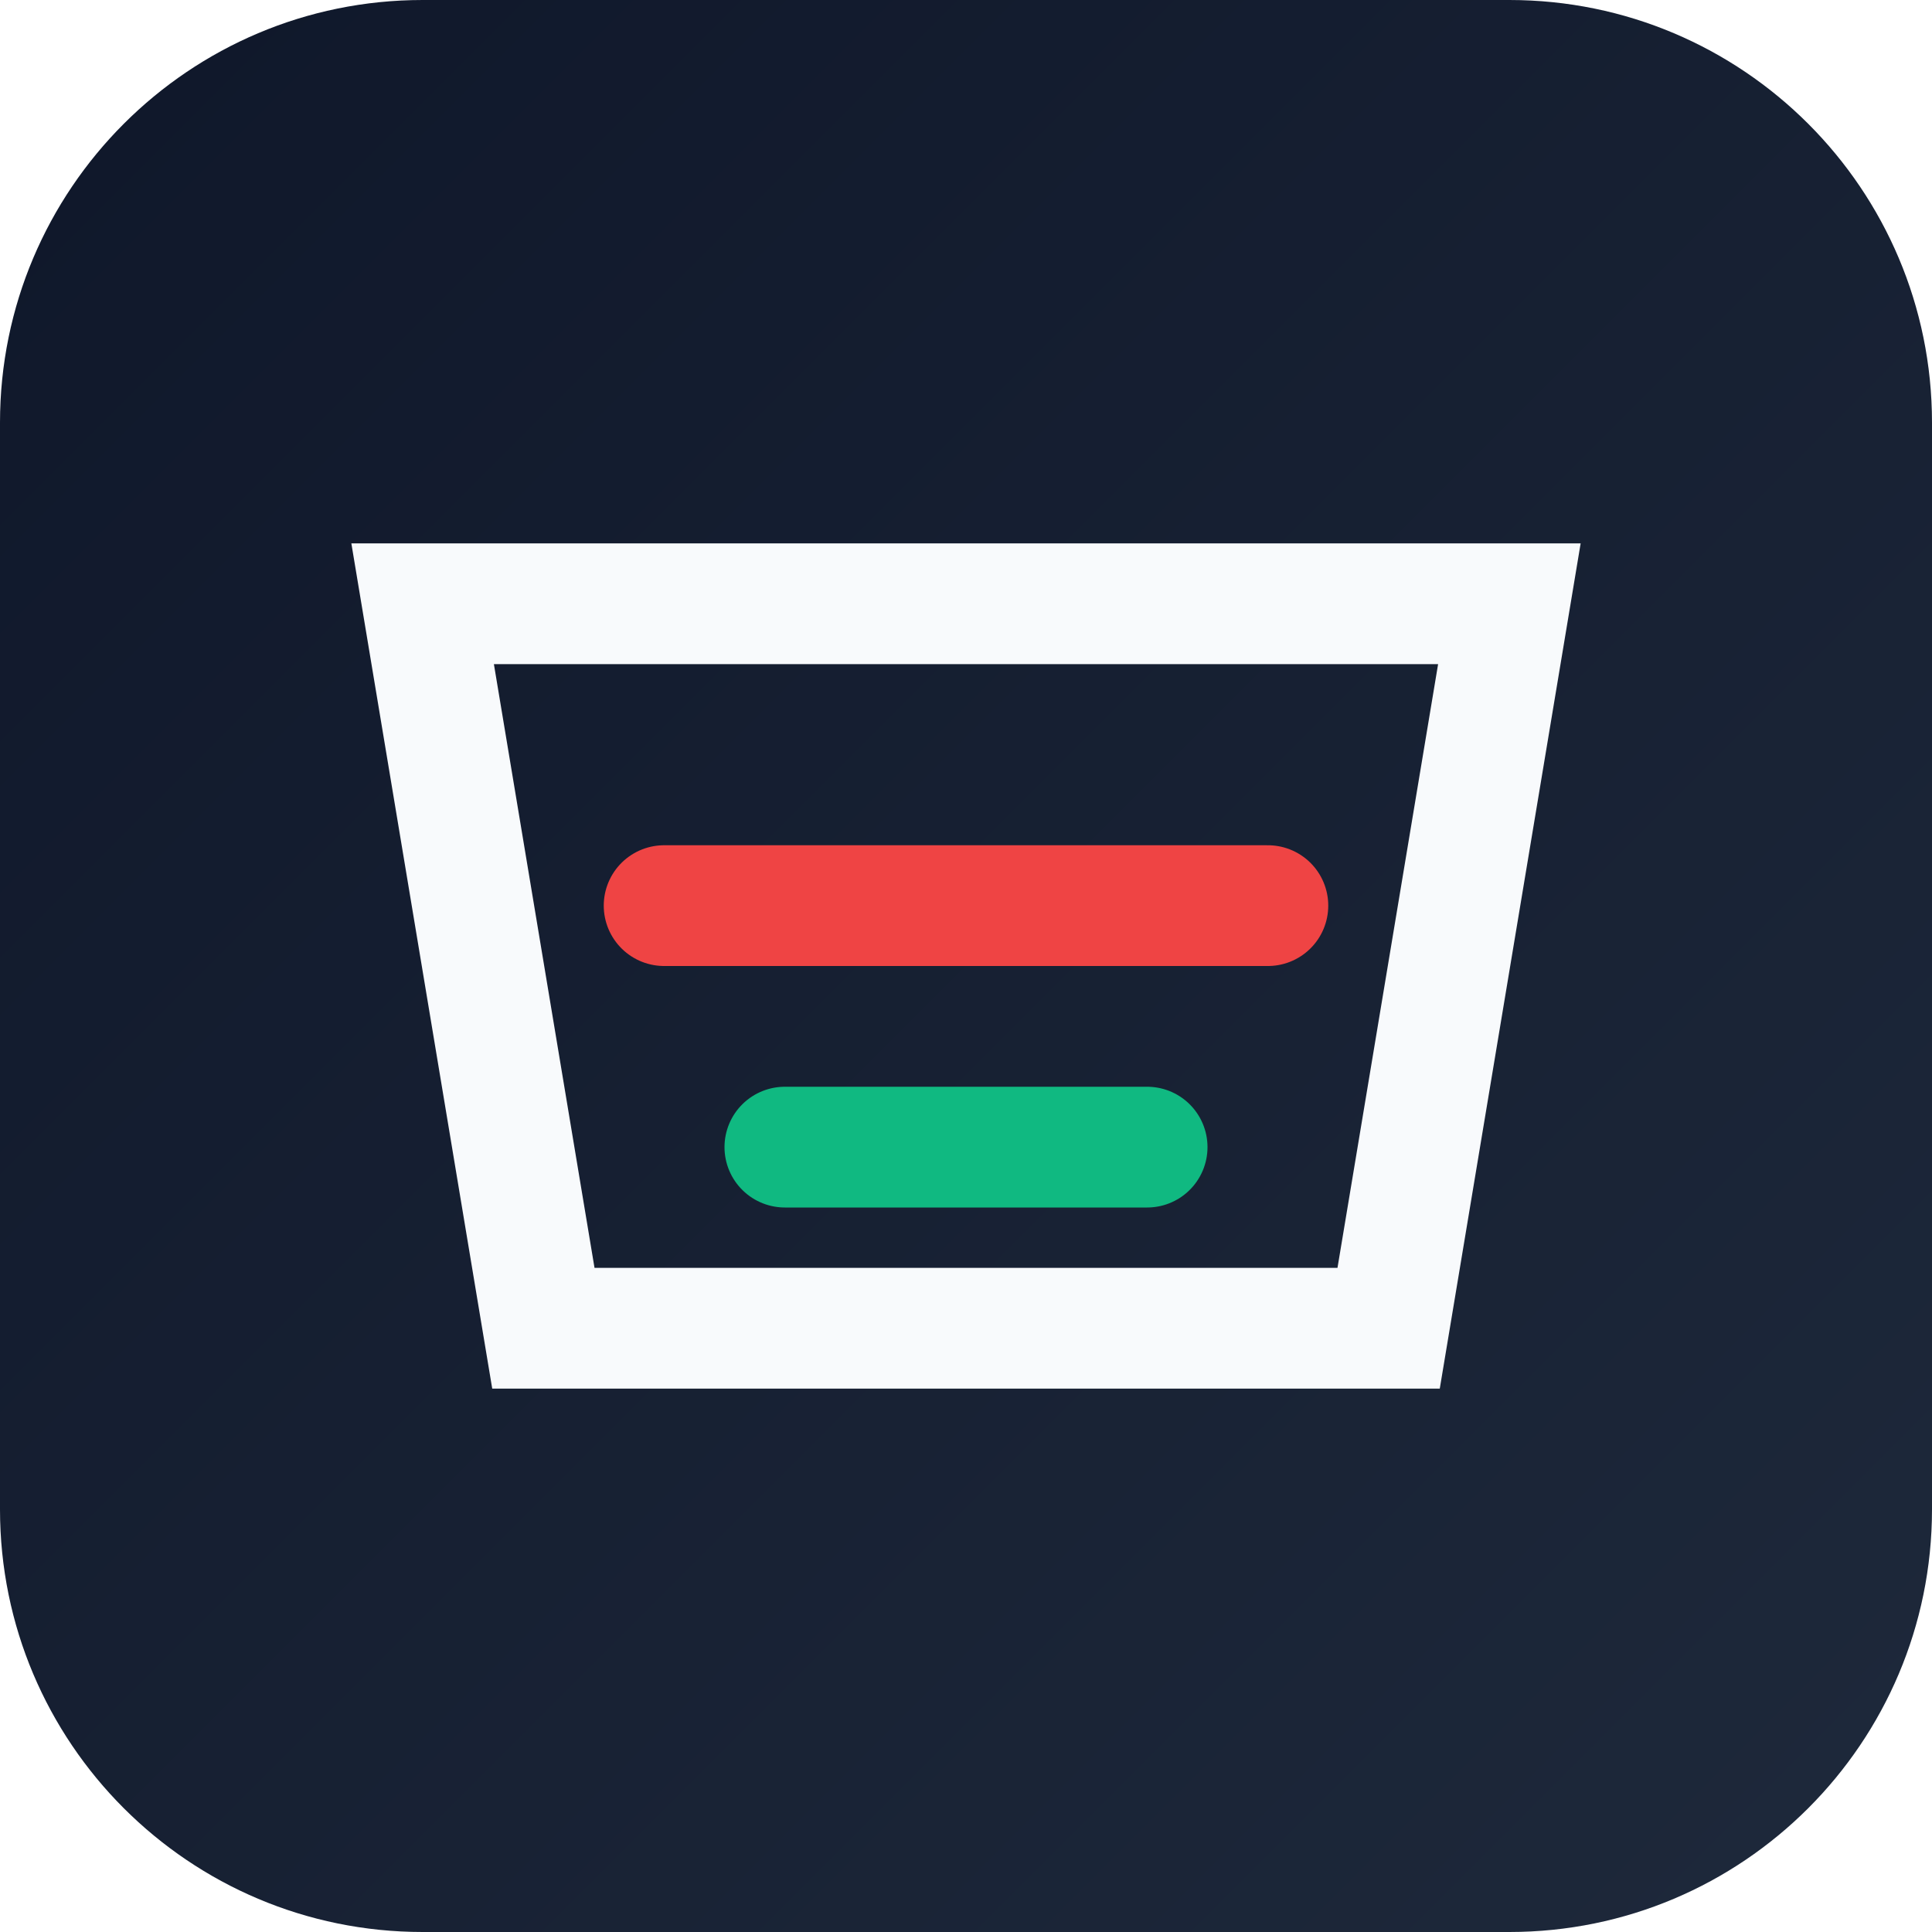
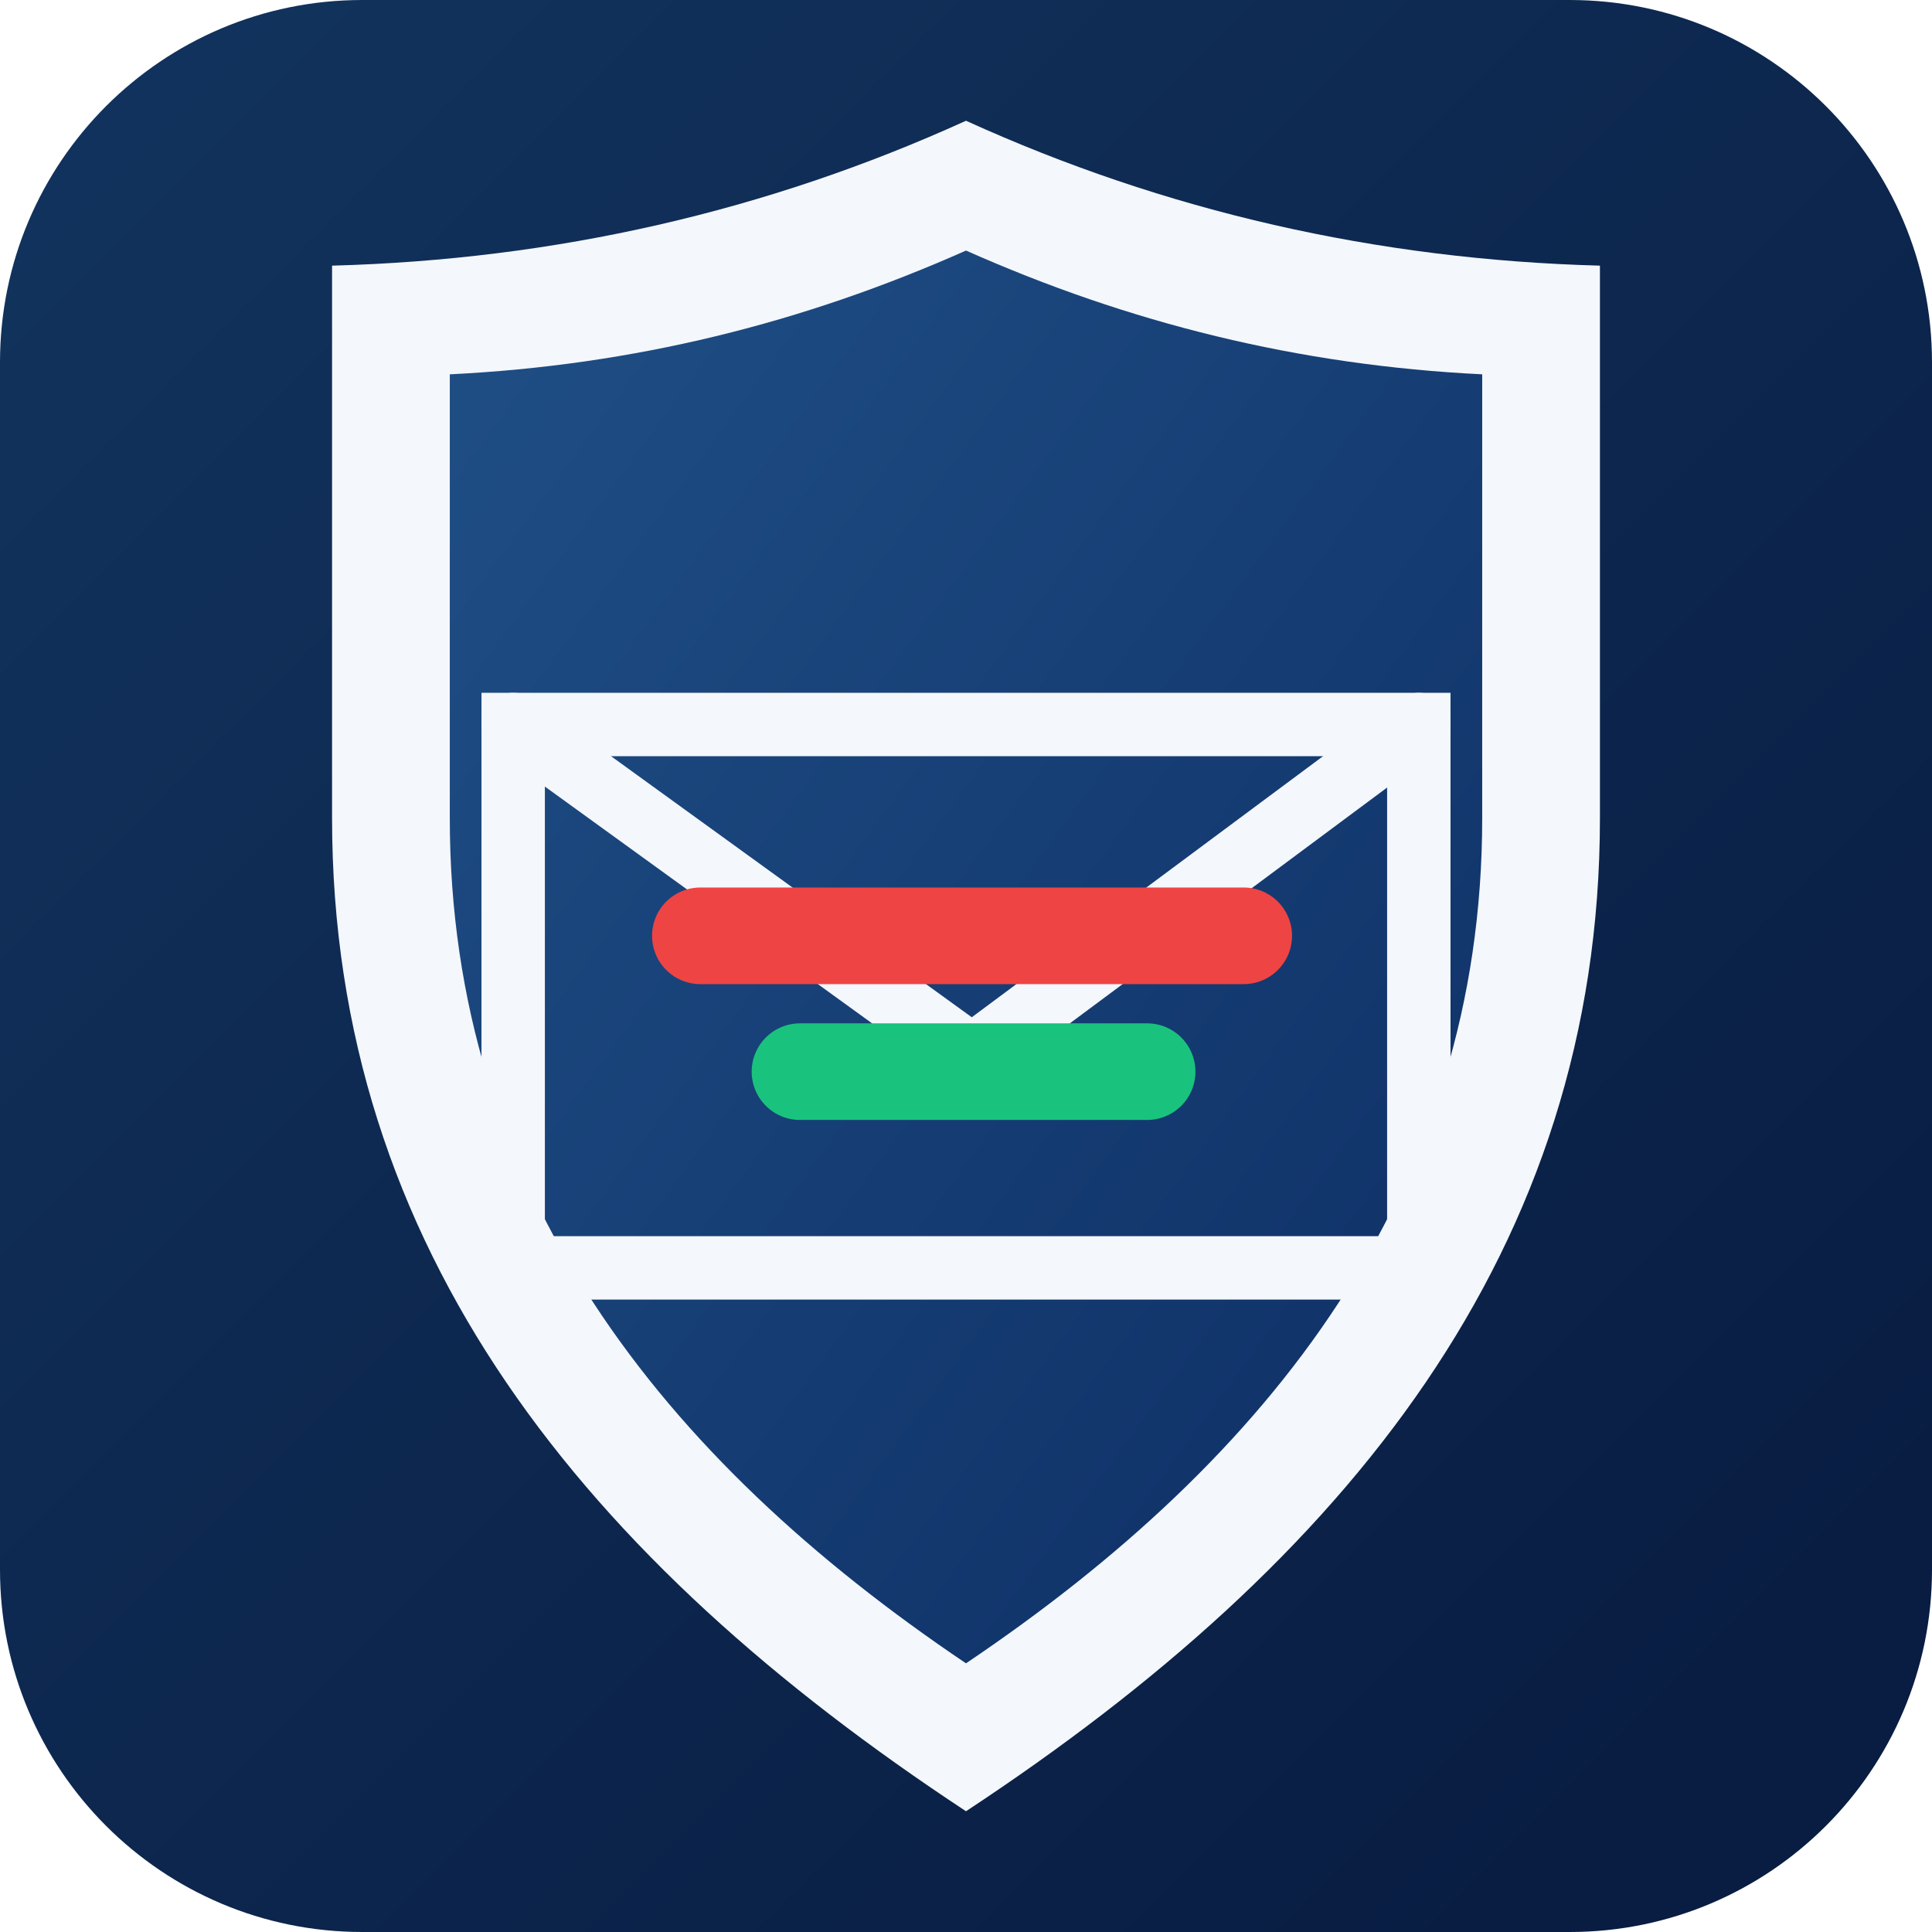
- <svg xmlns="http://www.w3.org/2000/svg" viewBox="0 0 64 64" role="img" aria-label="InboxGuard favicon">
+ <svg xmlns="http://www.w3.org/2000/svg" viewBox="0 0 64 64" role="img" aria-label="InboxGuard shield favicon">
  <defs>
-     <linearGradient id="bg" x1="0" x2="1" y1="0" y2="1">
-       <stop offset="0" stop-color="#0f172a" />
-       <stop offset="1" stop-color="#1e293b" />
+     <linearGradient id="bg" x1="0" y1="0" x2="1" y2="1">
+       <stop offset="0" stop-color="#12345e" />
+       <stop offset="1" stop-color="#081a3f" />
+     </linearGradient>
+     <linearGradient id="inner" x1="0" y1="0" x2="1" y2="1">
+       <stop offset="0" stop-color="#1f4f86" />
+       <stop offset="1" stop-color="#0d2e64" />
    </linearGradient>
  </defs>
-   <rect width="64" height="64" rx="14" fill="url(#bg)" />
-   <path d="M14 20h36l-4 24H18z" fill="none" stroke="#f8fafc" stroke-width="4" />
-   <path d="M22 30h20" stroke="#ef4444" stroke-width="4" stroke-linecap="round" />
-   <path d="M26 38h12" stroke="#10b981" stroke-width="4" stroke-linecap="round" />
+   <rect width="64" height="64" rx="12" fill="url(#bg)" />
+   <path d="M32 4c6.6 3 13.6 4.6 21 4.8v18.3c0 14.3-8.4 24.6-21 32.9C19.4 51.7 11 41.4 11 27.1V8.8C18.4 8.6 25.4 7 32 4z" fill="#f4f7fb" />
+   <path d="M32 8.3c5.4 2.4 11 3.8 17.1 4.1v14.7c0 12.3-7 21.2-17.1 28-10.1-6.8-17.1-15.7-17.1-28V12.4c6.1-.3 11.7-1.7 17.1-4.1z" fill="url(#inner)" />
+   <g transform="translate(14 19)">
+     <path d="M3 5h30v18H3z" fill="none" stroke="#f4f7fb" stroke-width="2.1" />
+     <path d="M3 5l15.2 11L33 5" fill="none" stroke="#f4f7fb" stroke-width="2.1" stroke-linecap="round" stroke-linejoin="round" />
+     <path d="M9.2 12h18" stroke="#ef4444" stroke-width="3.2" stroke-linecap="round" />
+     <path d="M12.5 16.5h11.5" stroke="#19c37d" stroke-width="3.2" stroke-linecap="round" />
+   </g>
</svg>
